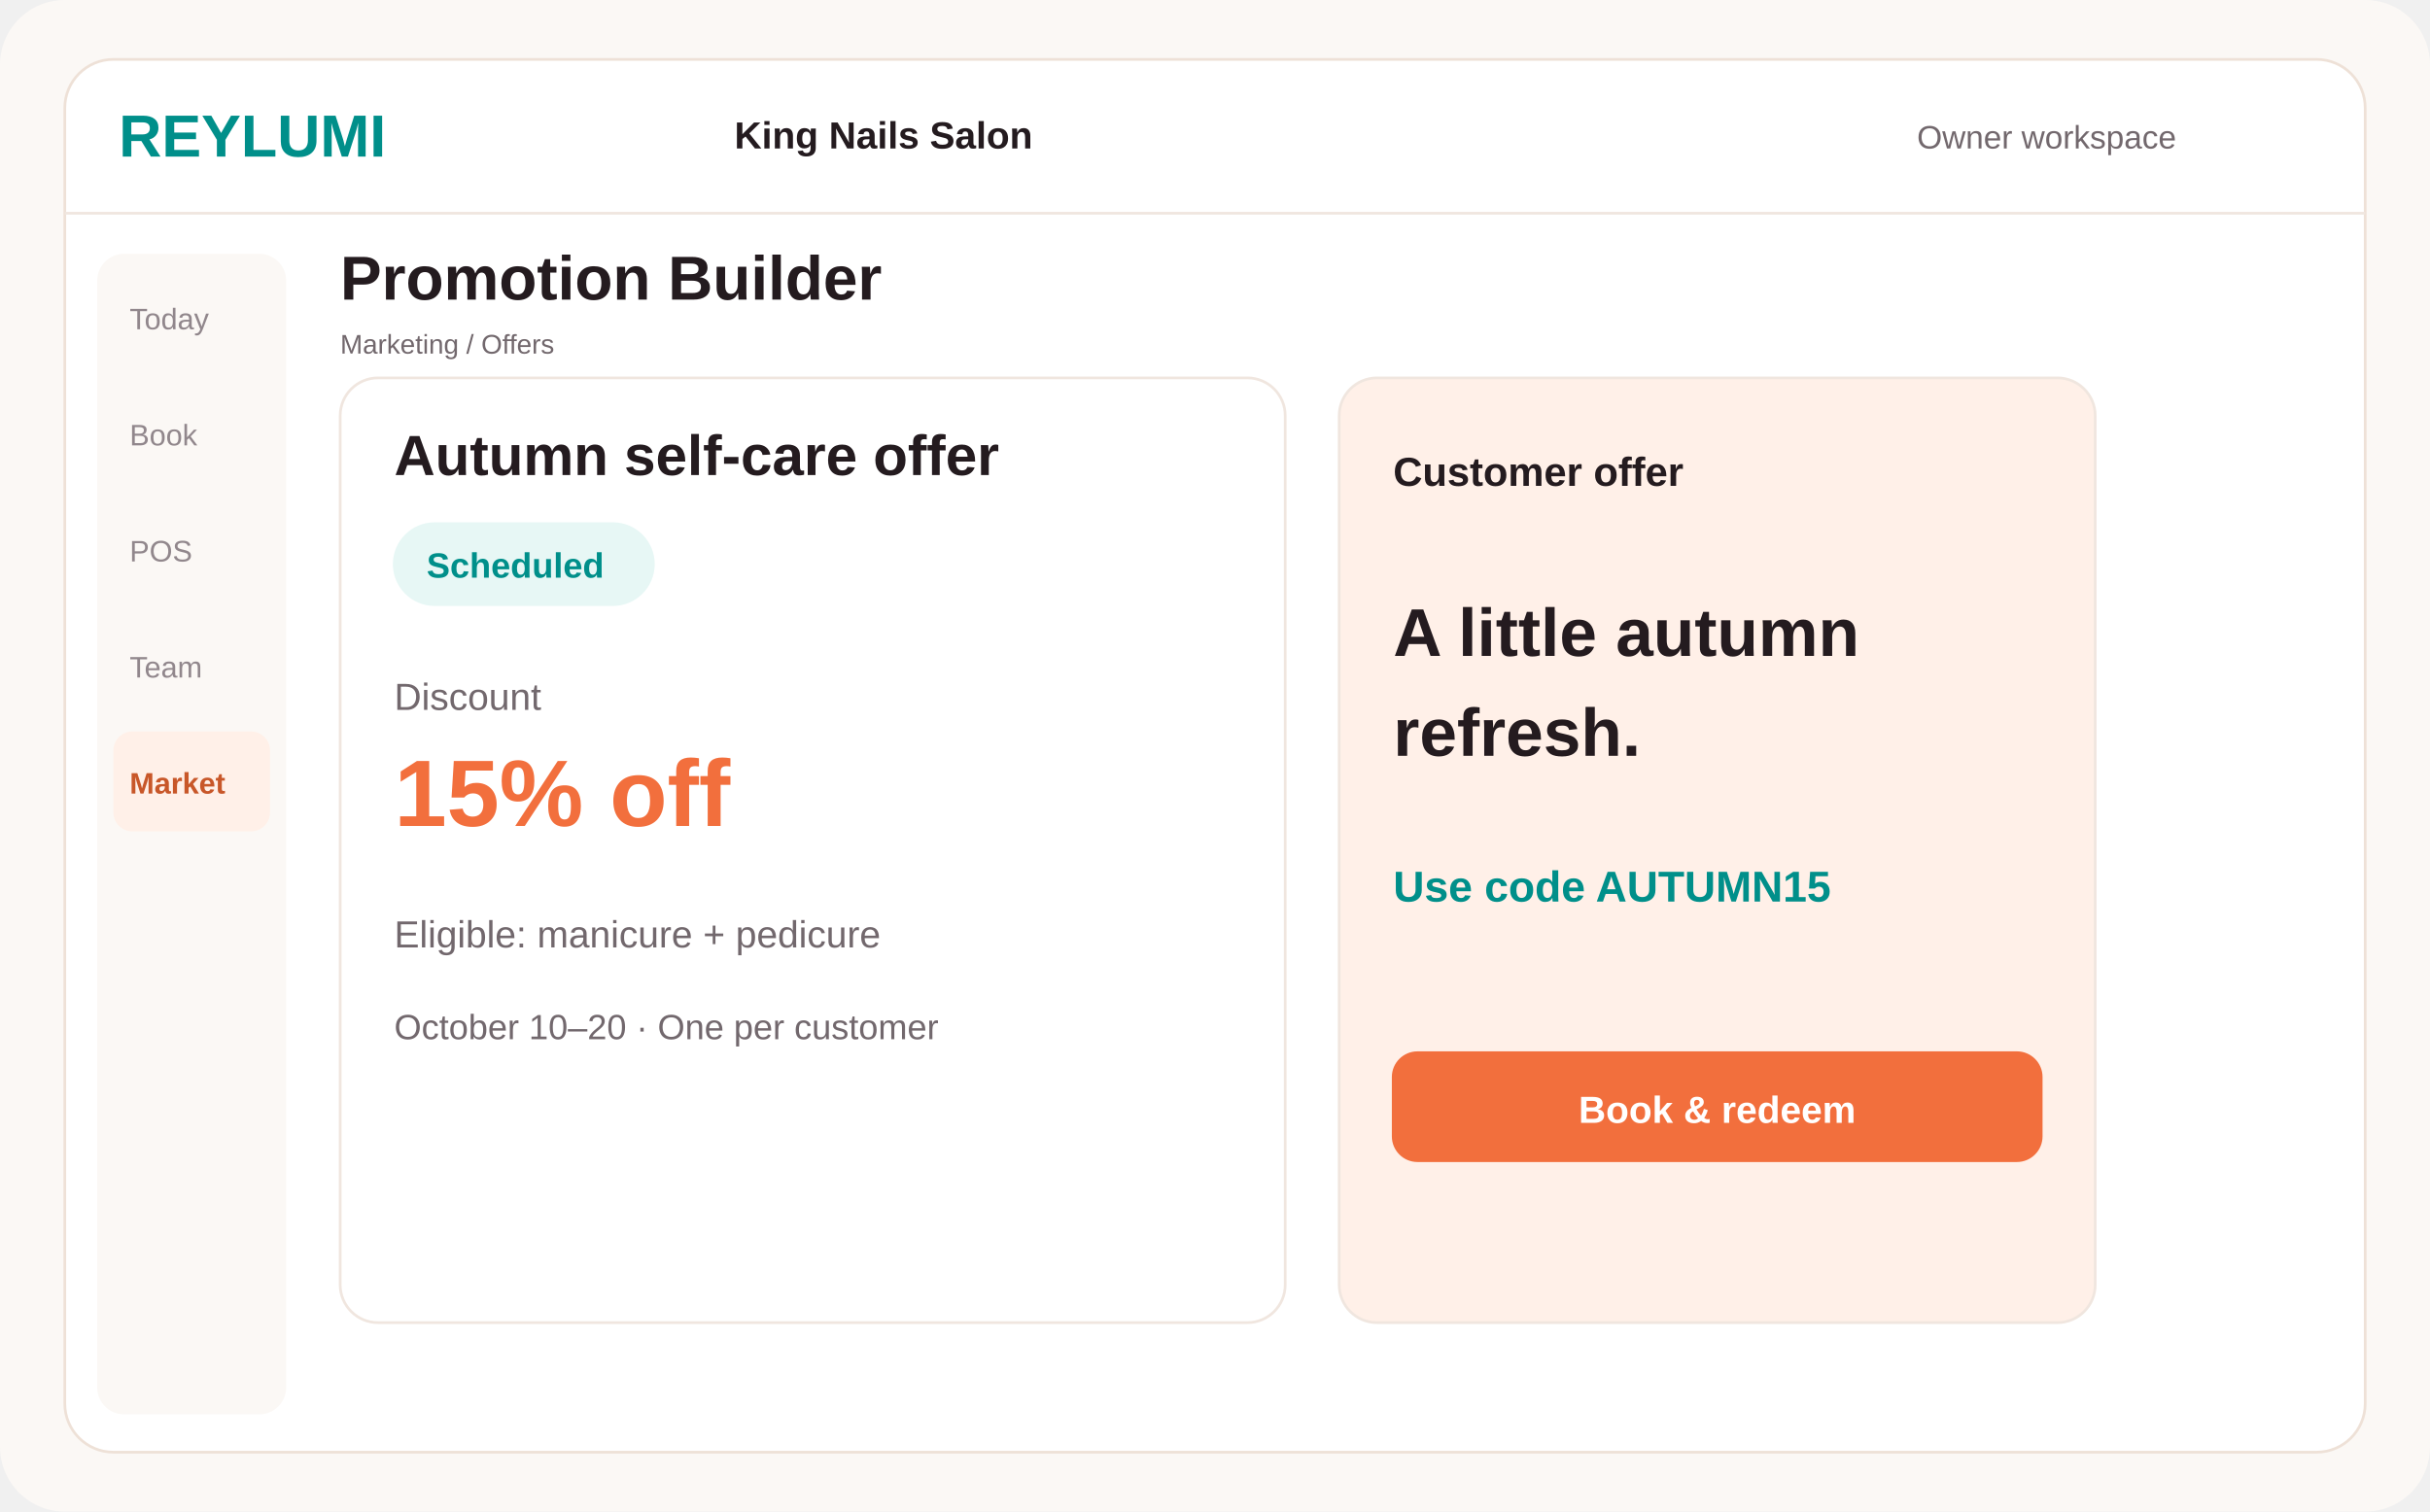
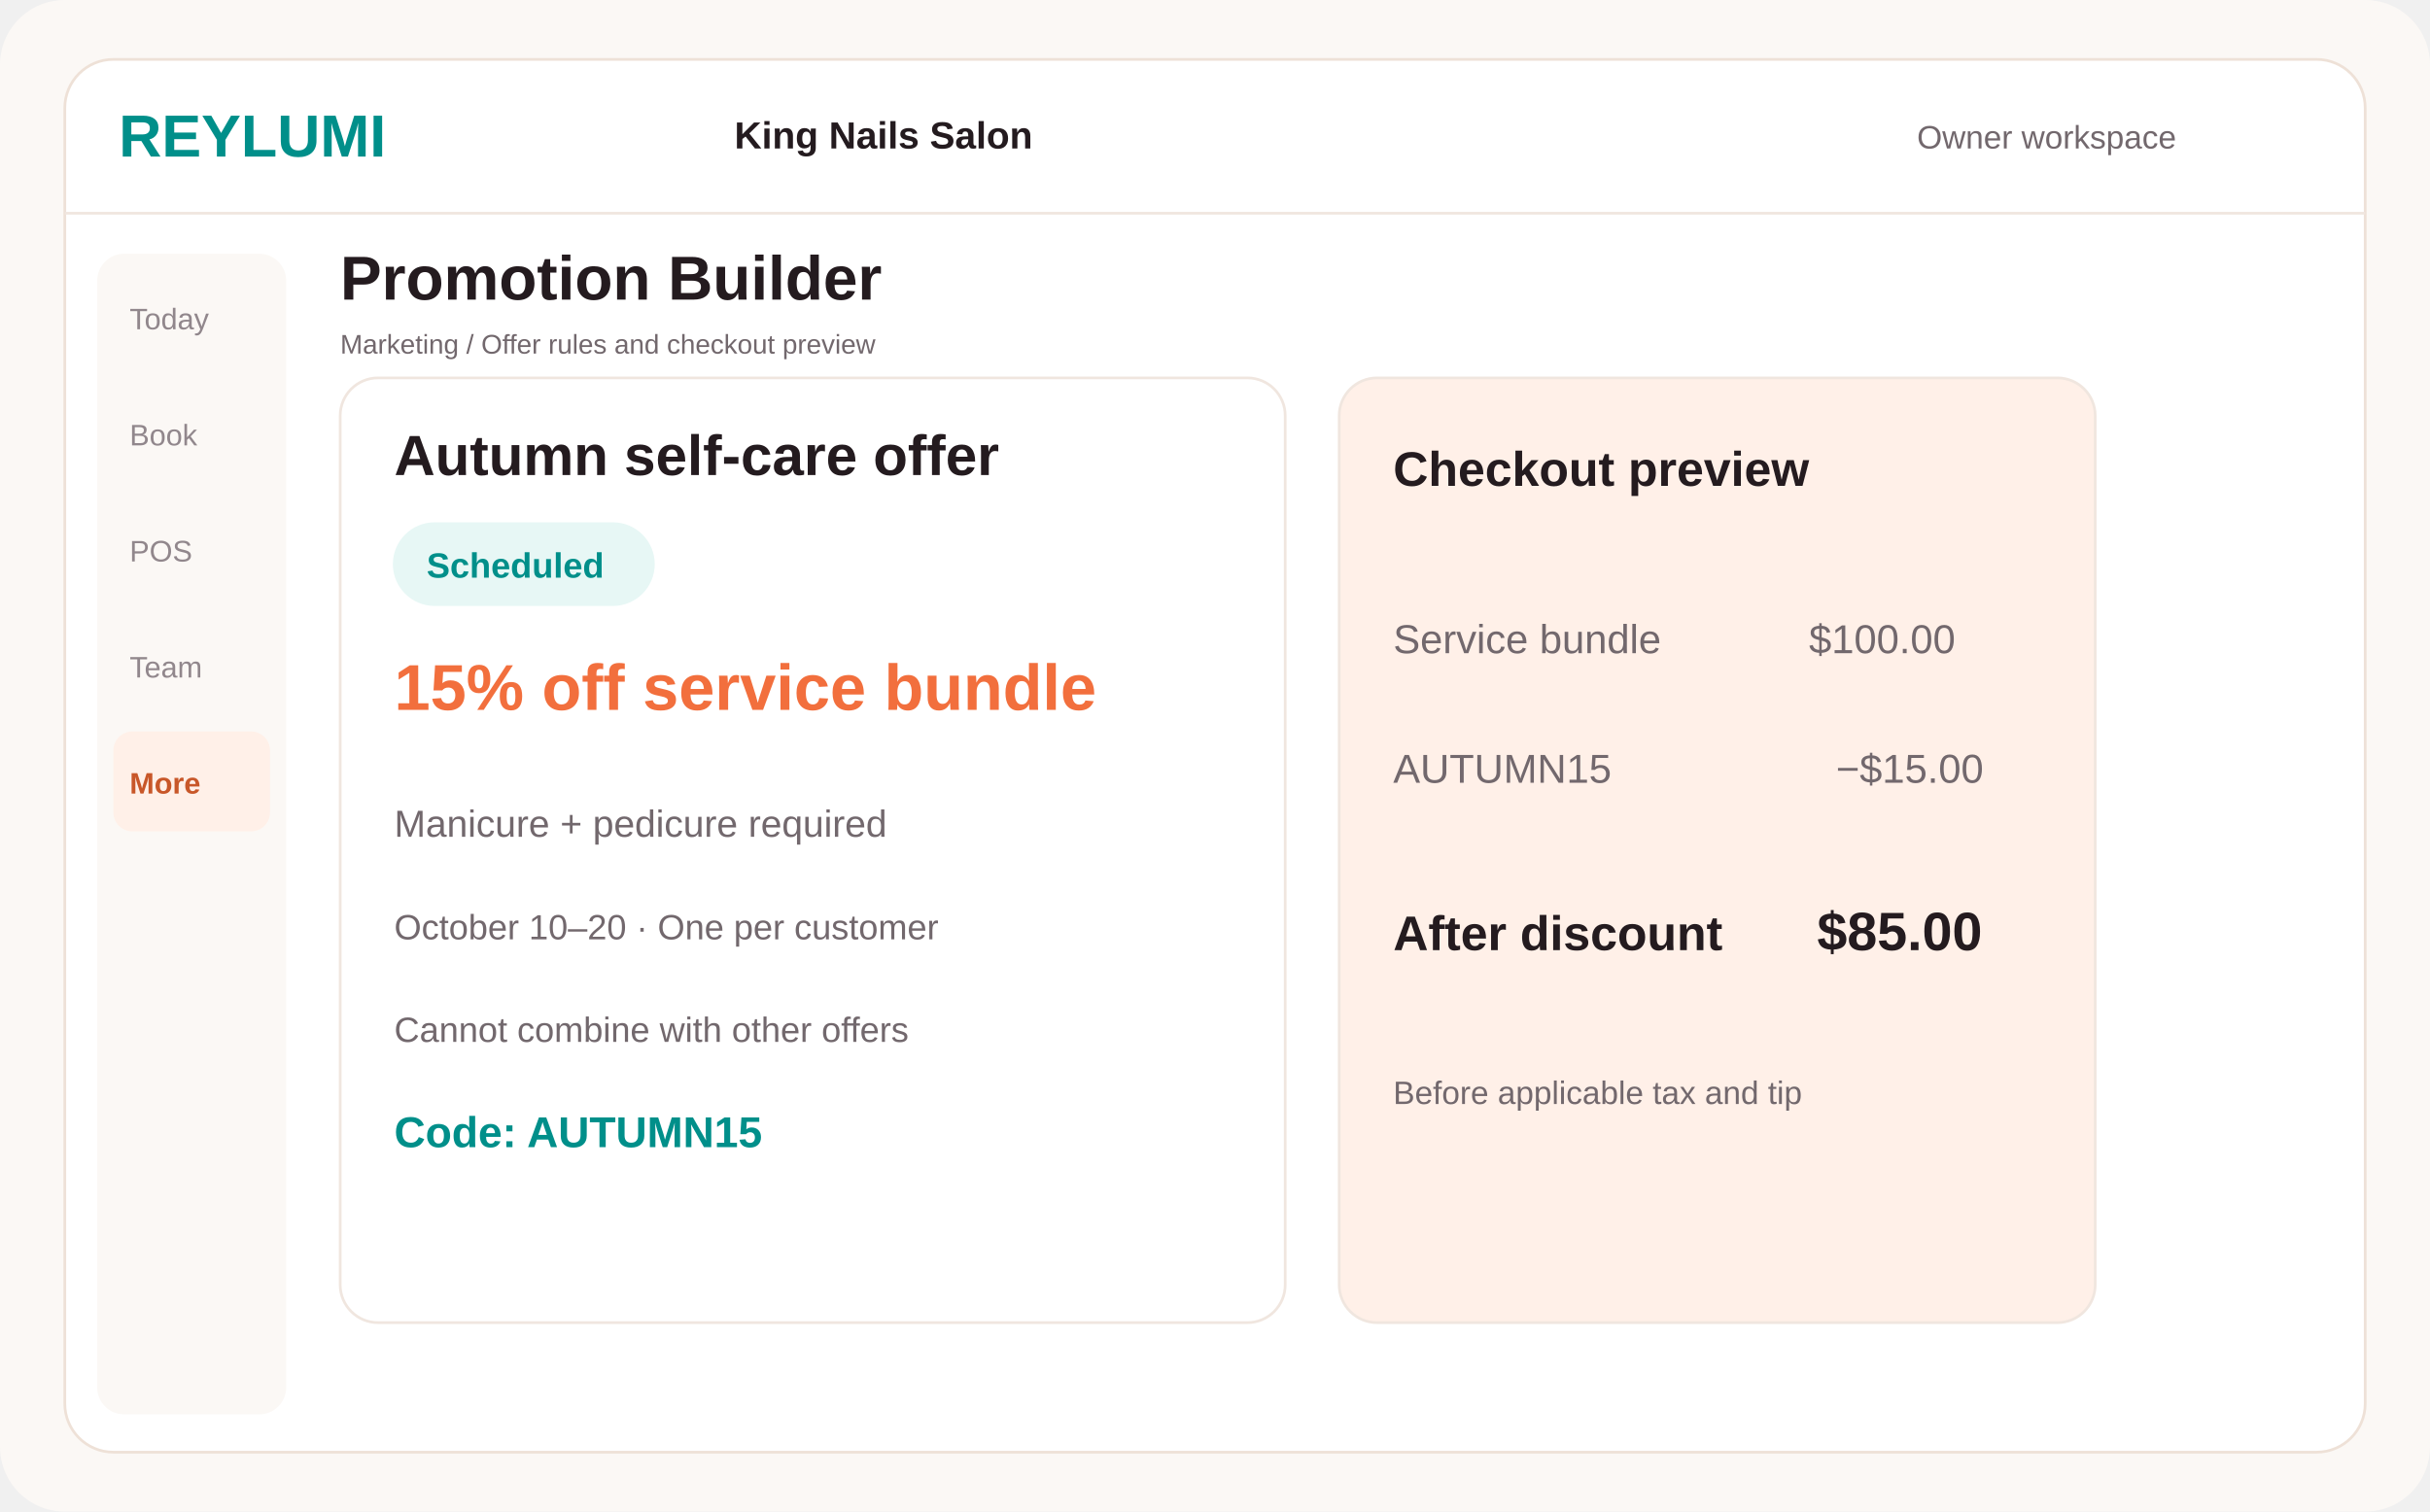
<svg xmlns="http://www.w3.org/2000/svg" width="900" height="560" viewBox="0 0 900 560">
  <g font-family="Arial,Helvetica,sans-serif">
    <rect x="0" y="0" width="900" height="560" rx="24" fill="#fbf8f5" stroke="none" />
    <rect x="24" y="22" width="852" height="516" rx="18" fill="#fff" stroke="#eee1d7" />
    <path d="M24 79h852" stroke="#f0e6df" />
    <text x="44" y="58" font-size="22" fill="#008f8a" font-weight="800">REYLUMI</text>
    <text x="272" y="55" font-size="14" fill="#241b1f" font-weight="600">King Nails Salon</text>
    <text x="710" y="55" font-size="12" fill="#72686d" font-weight="400">Owner workspace</text>
    <rect x="36" y="94" width="70" height="430" rx="10" fill="#fbf8f5" stroke="none" />
    <text x="48" y="122" font-size="11" fill="#91878c" font-weight="400">Today</text>
    <text x="48" y="165" font-size="11" fill="#91878c" font-weight="400">Book</text>
    <text x="48" y="208" font-size="11" fill="#91878c" font-weight="400">POS</text>
    <text x="48" y="251" font-size="11" fill="#91878c" font-weight="400">Team</text>
    <rect x="42" y="271" width="58" height="37" rx="7" fill="#fff0e8" stroke="none" />
-     <text x="48" y="294" font-size="11" fill="#c85729" font-weight="700">Market</text>
+     <text x="48" y="294" font-size="11" fill="#c85729" font-weight="700">More</text>
    <text x="126" y="111" font-size="23" fill="#241b1f" font-weight="750">Promotion Builder</text>
-     <text x="126" y="131" font-size="10" fill="#72686d" font-weight="400">Marketing / Offers</text>
+     <text x="126" y="131" font-size="10" fill="#72686d" font-weight="400">Marketing / Offer rules and checkout preview</text>
    <rect x="126" y="140" width="350" height="350" rx="14" fill="#fff" stroke="#f0e6df" />
    <text x="146" y="176" font-size="21" fill="#241b1f" font-weight="700">Autumn self-care offer</text>
    <rect x="146" y="194" width="96" height="30" rx="15" fill="#e7f7f5" stroke="#e7f7f5" />
    <text x="158" y="214" font-size="13" fill="#008f8a" font-weight="600">Scheduled</text>
-     <text x="146" y="263" font-size="14" fill="#72686d" font-weight="400">Discount</text>
-     <text x="146" y="306" font-size="35" fill="#f26f3d" font-weight="700">15% off</text>
-     <text x="146" y="351" font-size="14" fill="#72686d" font-weight="400">Eligible: manicure + pedicure</text>
-     <text x="146" y="385" font-size="13" fill="#72686d" font-weight="400">October 10–20 · One per customer</text>
+     <text x="146" y="263" font-size="24" fill="#f26f3d" font-weight="700">15% off service bundle</text>
+     <text x="146" y="310" font-size="14" fill="#72686d" font-weight="400">Manicure + pedicure required</text>
+     <text x="146" y="348" font-size="13" fill="#72686d" font-weight="400">October 10–20 · One per customer</text>
+     <text x="146" y="386" font-size="13" fill="#72686d" font-weight="400">Cannot combine with other offers</text>
+     <text x="146" y="425" font-size="16" fill="#008f8a" font-weight="600">Code: AUTUMN15</text>
    <rect x="496" y="140" width="280" height="350" rx="14" fill="#fff0e8" stroke="#f0e6df" />
-     <text x="516" y="180" font-size="15" fill="#241b1f" font-weight="700">Customer offer</text>
-     <text x="516" y="243" font-size="25" fill="#241b1f" font-weight="700">A little autumn</text>
-     <text x="516" y="280" font-size="25" fill="#241b1f" font-weight="700">refresh.</text>
-     <text x="516" y="334" font-size="16" fill="#008f8a" font-weight="600">Use code AUTUMN15</text>
-     <rect x="516" y="390" width="240" height="40" rx="9" fill="#f26f3d" stroke="#f26f3d" />
-     <text text-anchor="middle" x="636" y="416" font-size="14" fill="#fff" font-weight="700">Book &amp; redeem</text>
+     <text x="516" y="180" font-size="18" fill="#241b1f" font-weight="700">Checkout preview</text>
+     <text x="516" y="242" font-size="15" fill="#72686d" font-weight="400">Service bundle</text>
+     <text x="670" y="242" font-size="15" fill="#72686d" font-weight="400">$100.00</text>
+     <text x="516" y="290" font-size="15" fill="#72686d" font-weight="400">AUTUMN15</text>
+     <text x="680" y="290" font-size="15" fill="#72686d" font-weight="400">−$15.00</text>
+     <text x="516" y="352" font-size="18" fill="#241b1f" font-weight="700">After discount</text>
+     <text x="673" y="352" font-size="20" fill="#241b1f" font-weight="700">$85.00</text>
+     <text x="516" y="409" font-size="12" fill="#72686d" font-weight="400">Before applicable tax and tip</text>
  </g>
</svg>
